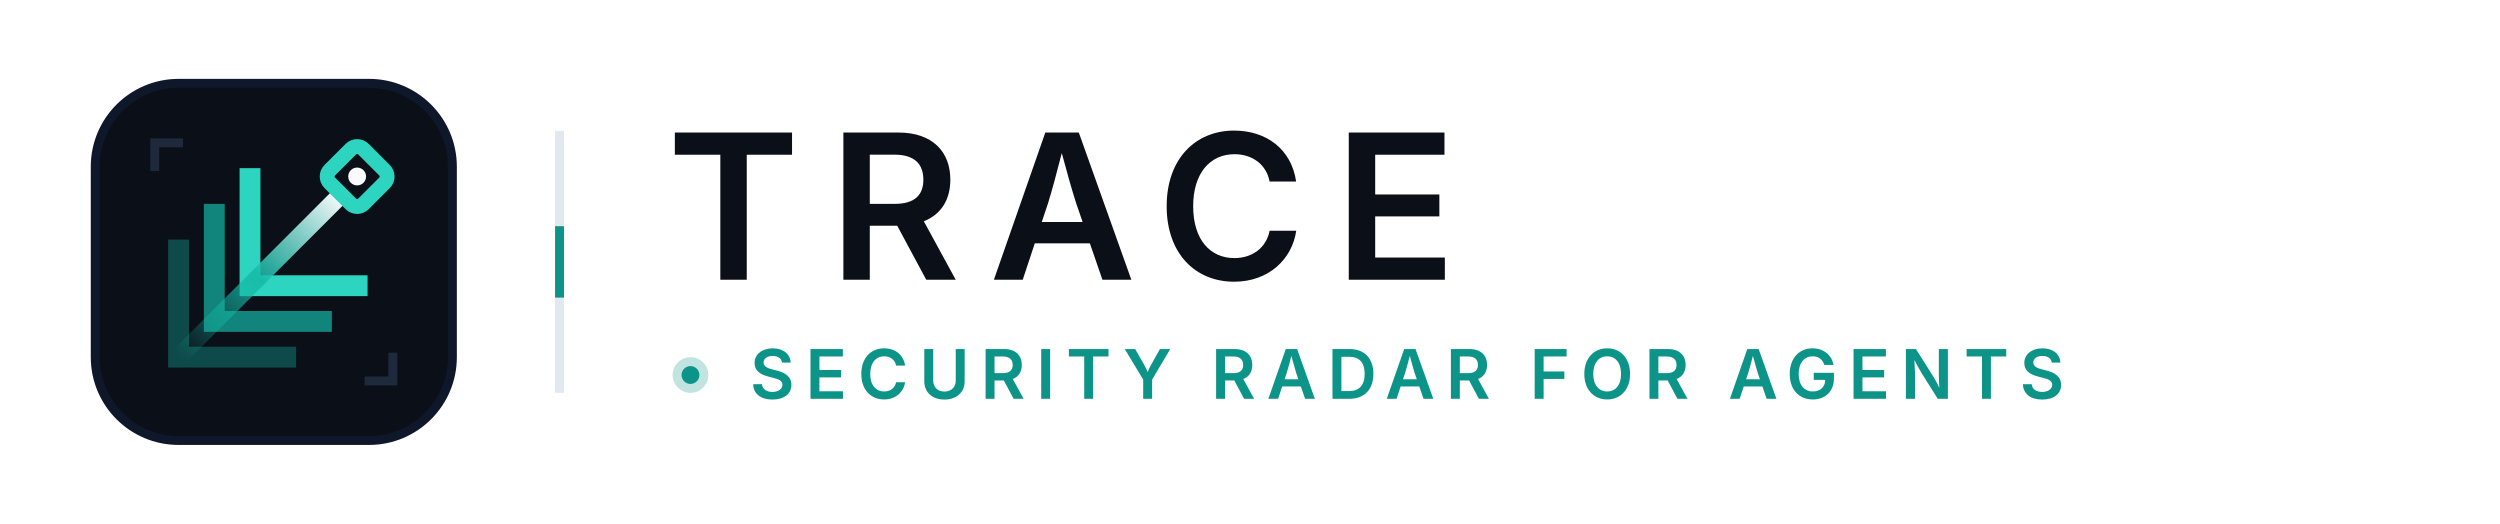
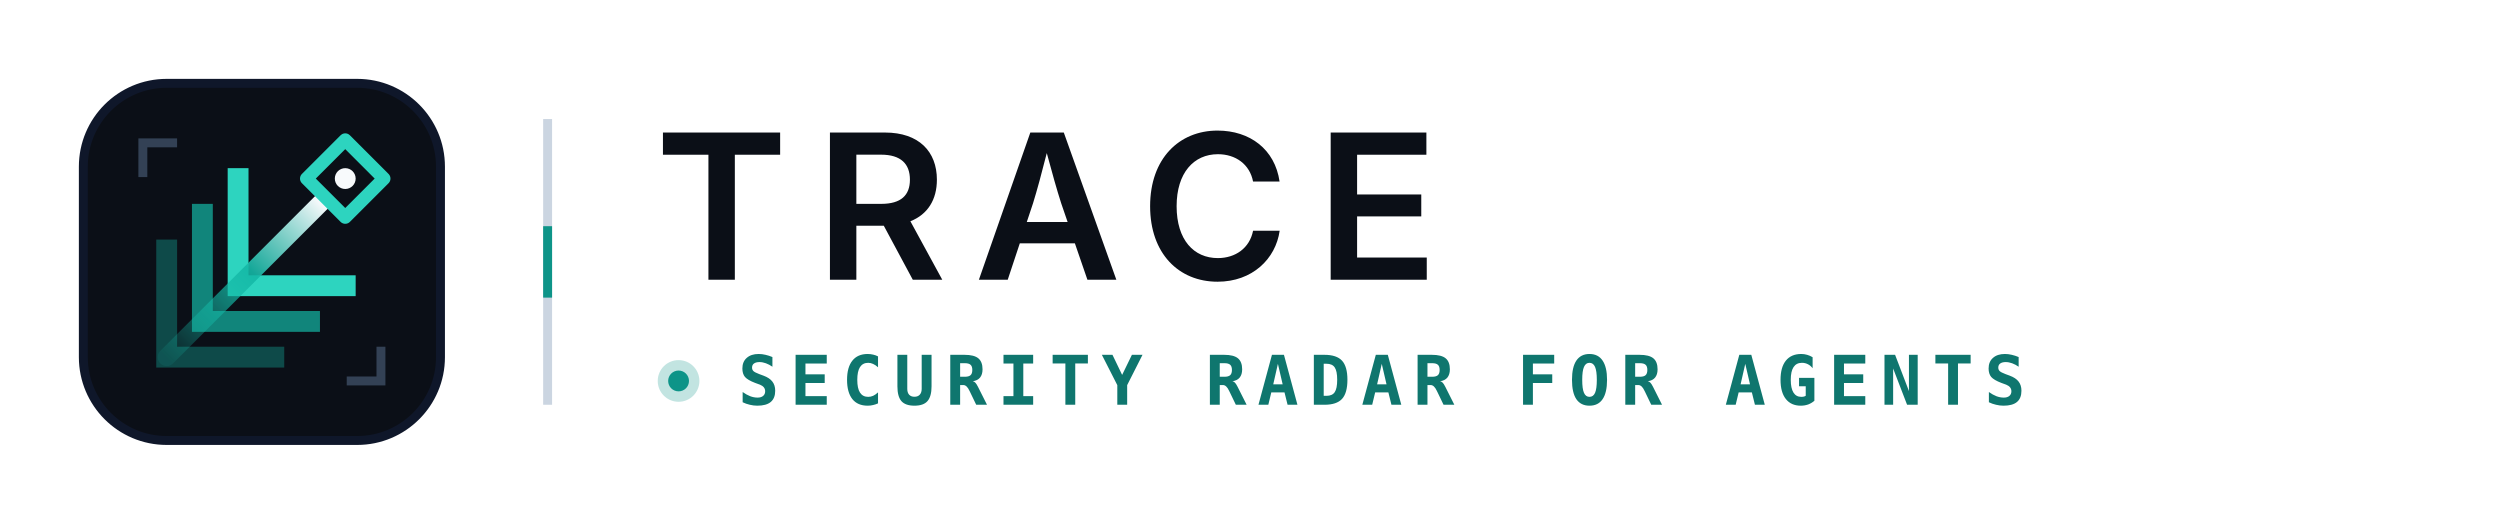
- <svg xmlns="http://www.w3.org/2000/svg" viewBox="0 0 420 88" width="100%" height="100%" fill="none">
+ <svg xmlns="http://www.w3.org/2000/svg" viewBox="0 0 420 88" width="420" height="88" fill="none">
  <defs>
-     <linearGradient id="beam-light" x1="16" y1="48" x2="43" y2="21" gradientUnits="userSpaceOnUse">
-       <stop offset="0%" stop-color="#14B8A6" stop-opacity="0" />
-       <stop offset="50%" stop-color="#14B8A6" stop-opacity="0.85" />
-       <stop offset="100%" stop-color="#F8FAFC" />
+     <linearGradient id="beam-light" x1="16" y1="48" x2="42" y2="22" gradientUnits="userSpaceOnUse">
+       <stop offset="0%" stop-color="#14B8A6" stop-opacity="0.1" />
+       <stop offset="55%" stop-color="#14B8A6" stop-opacity="0.9" />
+       <stop offset="100%" stop-color="#F8FAFC" stop-opacity="1" />
    </linearGradient>
-     <style>
-       .wordmark-light {
-         font-family: 'Inter', -apple-system, BlinkMacSystemFont, 'Segoe UI', Roboto, sans-serif;
-         font-weight: 600;
-         font-size: 34px;
-         letter-spacing: 0.14em;
-         fill: #0B0F17;
-       }
-       .tagline-light {
-         font-family: 'JetBrains Mono', 'Inter', -apple-system, BlinkMacSystemFont, monospace, sans-serif;
-         font-weight: 600;
-         font-size: 11.5px;
-         letter-spacing: 0.16em;
-         fill: #0D9488;
-       }
-     </style>
  </defs>
-   <g transform="translate(14, 12)">
+   <g transform="translate(12, 12)">
    <rect x="2" y="2" width="60" height="60" rx="14" fill="#0B0F17" stroke="#0F172A" stroke-width="1.5" />
-     <path d="M12 16V12H16 M52 48V52H48" stroke="#1E293B" stroke-width="1.5" stroke-linecap="square" />
+     <path d="M12 17V12H17 M52 47V52H47" stroke="#334155" stroke-width="1.5" stroke-linecap="square" />
    <path d="M16 30V48H34" stroke="#14B8A6" stroke-opacity="0.35" stroke-width="3.5" stroke-linecap="square" />
    <path d="M22 24V42H40" stroke="#14B8A6" stroke-opacity="0.7" stroke-width="3.5" stroke-linecap="square" />
    <path d="M28 18V36H46" stroke="#2DD4BF" stroke-width="3.5" stroke-linecap="square" />
-     <line x1="16" y1="48" x2="43" y2="21" stroke="url(#beam-light)" stroke-width="3" stroke-linecap="round" />
-     <rect x="46" y="12" width="8" height="8" rx="1.5" transform="rotate(45 46 12)" fill="#0B0F17" stroke="#2DD4BF" stroke-width="2.5" />
-     <circle cx="46" cy="17.65" r="1.5" fill="#F8FAFC" />
+     <line x1="16" y1="48" x2="42" y2="22" stroke="url(#beam-light)" stroke-width="3" stroke-linecap="round" />
+     <polygon points="46,11.5 52.5,18 46,24.5 39.5,18" fill="#0B0F17" stroke="#2DD4BF" stroke-width="2.2" stroke-linejoin="round" />
+     <circle cx="46" cy="18" r="1.75" fill="#F8FAFC" />
  </g>
-   <line x1="94" y1="22" x2="94" y2="66" stroke="#E2E8F0" stroke-width="1.5" />
-   <rect x="93.25" y="38" width="1.5" height="12" fill="#0D9488" />
-   <text x="112" y="47" class="wordmark-light">TRACE</text>
-   <circle cx="116" cy="63" r="3" fill="#0D9488" fill-opacity="0.25" />
-   <circle cx="116" cy="63" r="1.5" fill="#0D9488" />
-   <text x="126" y="67" class="tagline-light">SECURITY RADAR FOR AGENTS</text>
+   <line x1="92" y1="20" x2="92" y2="68" stroke="#CBD5E1" stroke-width="1.5" />
+   <rect x="91.25" y="38" width="1.5" height="12" fill="#0D9488" />
+   <text x="110" y="47" fill="#0B0F17" font-family="Inter, -apple-system, BlinkMacSystemFont, 'Segoe UI', Roboto, Helvetica, Arial, sans-serif" font-size="34" font-weight="600" letter-spacing="4.5">TRACE</text>
+   <circle cx="114" cy="64" r="3.5" fill="#0D9488" fill-opacity="0.25" />
+   <circle cx="114" cy="64" r="1.75" fill="#0D9488" />
+   <text x="124" y="68" fill="#0F766E" font-family="'JetBrains Mono', ui-monospace, SFMono-Regular, Menlo, Monaco, Consolas, monospace" font-size="11.5" font-weight="600" letter-spacing="1.8">SECURITY RADAR FOR AGENTS</text>
</svg>
